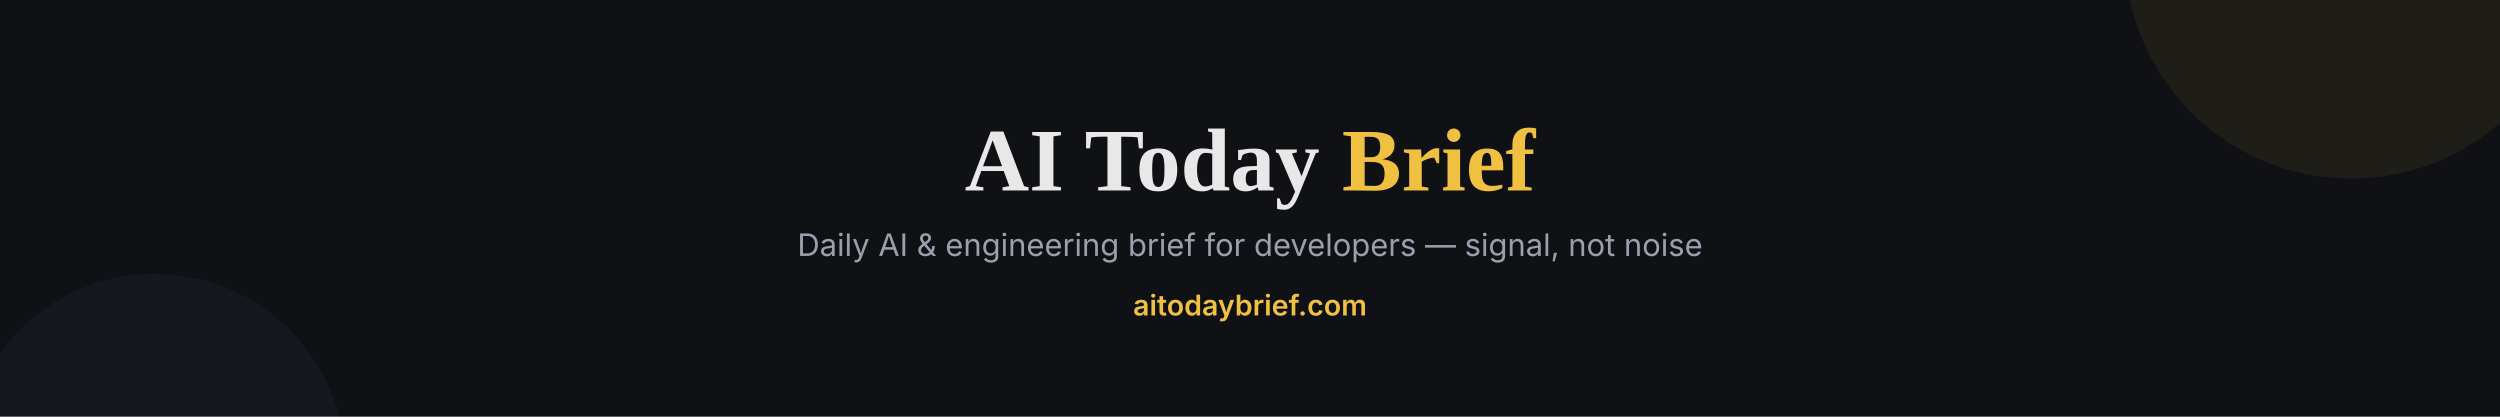
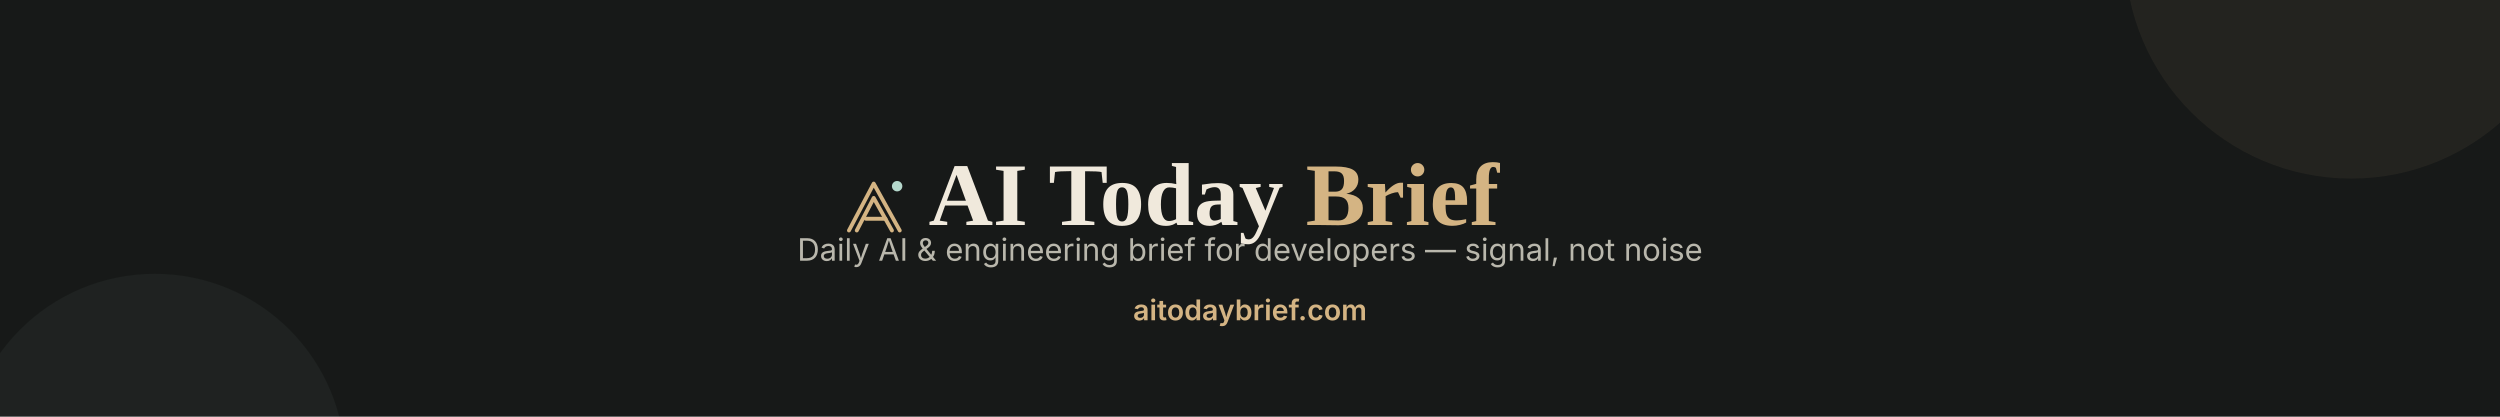
<svg xmlns="http://www.w3.org/2000/svg" width="4200" height="700" viewBox="0 0 4200 700">
-   <rect width="4200" height="700" fill="#0f1115" />
-   <circle cx="3950" cy="-80" r="380" fill="#f0c040" opacity="0.07" />
-   <circle cx="260" cy="780" r="320" fill="#b58cf7" opacity="0.05" />
-   <text x="2100" y="320" text-anchor="middle" font-family="Fraunces, Georgia, 'Times New Roman', serif" font-size="150" font-weight="700" fill="#e8e8e8">AI Today <tspan fill="#f0c040">Brief</tspan>
-   </text>
-   <text x="2100" y="430" text-anchor="middle" font-family="Inter, Arial, sans-serif" font-size="52" fill="#9aa1ad">Daily AI &amp; engineering brief for developers — signal, not noise</text>
-   <text x="2100" y="530" text-anchor="middle" font-family="Inter, Arial, sans-serif" font-size="48" font-weight="600" fill="#f0c040">aitodaybrief.com</text>
+   <rect width="4200" height="700" fill="#171918" />
+   <circle cx="3950" cy="-80" r="380" fill="#d4b483" opacity="0.07" />
+   <circle cx="260" cy="780" r="320" fill="#b5d8cc" opacity="0.05" />
+   <g transform="translate(2100 350)">
+     <g transform="translate(-700 -70)">
+       <g transform="scale(2.1875)">
+         <rect width="64" height="64" rx="6" fill="#171918" />
+         <g fill="none" stroke="#d4b483" stroke-width="3" stroke-linecap="round" stroke-linejoin="round">
+           <path d="M12 49 31 13l20 36" />
+           <path d="M18 49l13-25 14 25" />
+           <path d="M25 40h15" />
+         </g>
+         <circle cx="49" cy="15" r="4" fill="#b5d8cc" />
+       </g>
+       <text x="160" y="98" font-family="Fraunces, Georgia, 'Times New Roman', serif" font-size="150" font-weight="700" fill="#f0e9dc">AI Today <tspan fill="#d4b483">Brief</tspan>
+       </text>
+     </g>
+     <text y="88" text-anchor="middle" font-family="Inter, Arial, sans-serif" font-size="52" fill="#b9b7ac">Daily AI &amp; engineering brief for developers — signal, not noise</text>
+     <text y="188" text-anchor="middle" font-family="Inter, Arial, sans-serif" font-size="48" font-weight="600" fill="#d4b483">aitodaybrief.com</text>
+   </g>
</svg>
